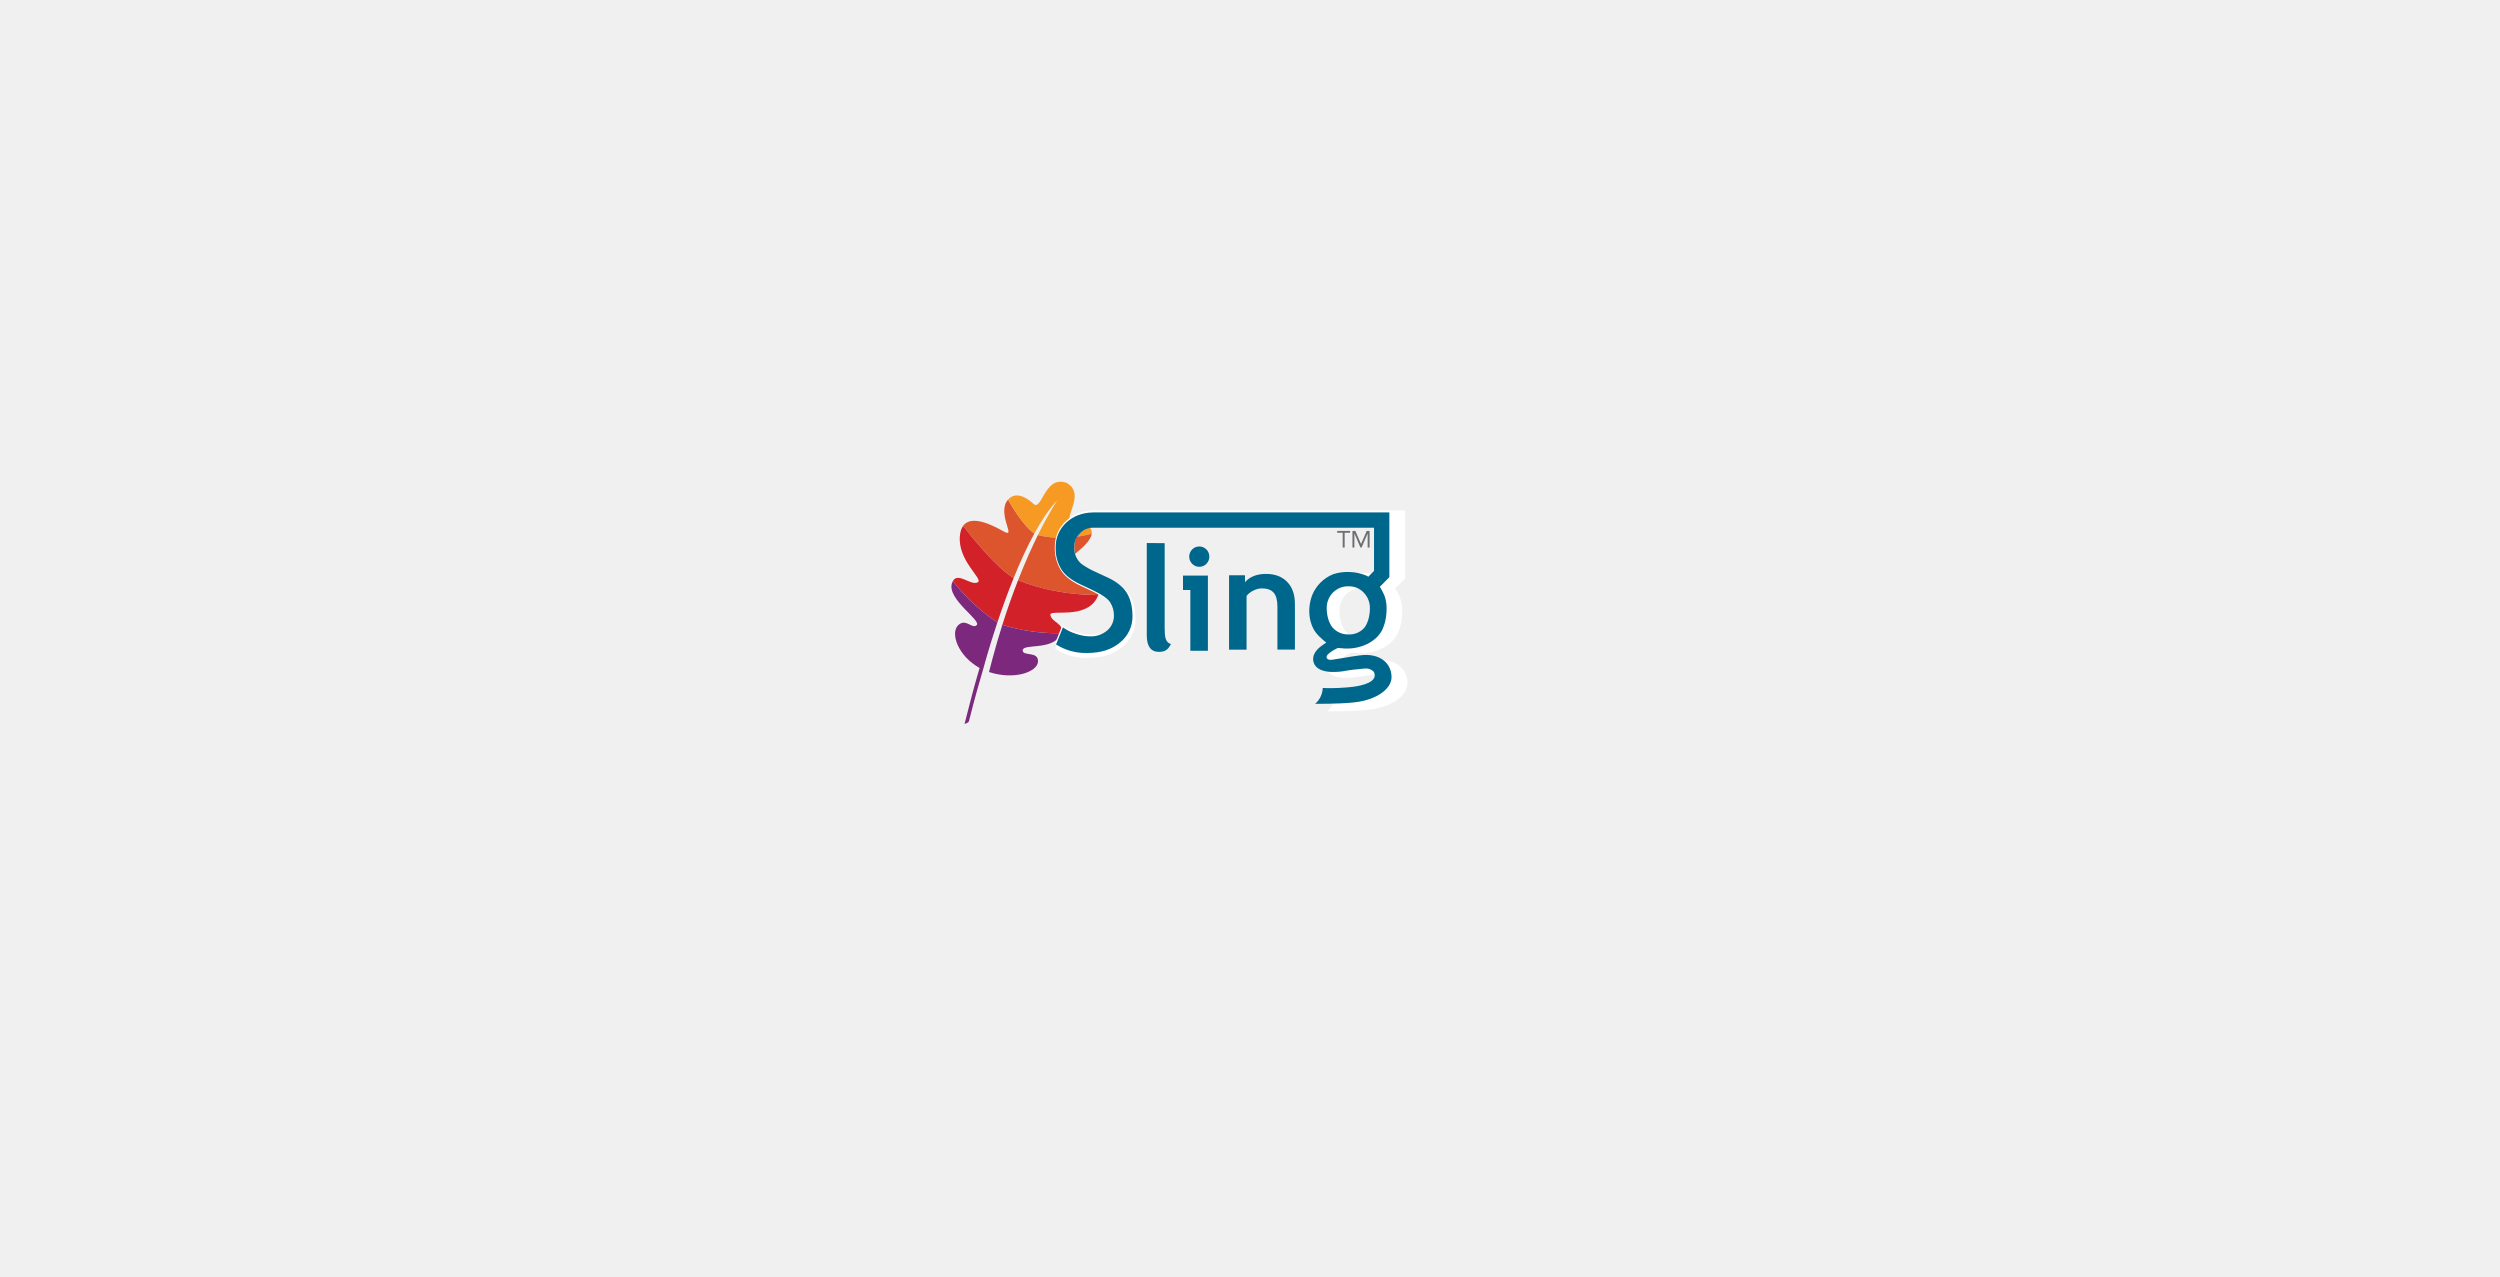
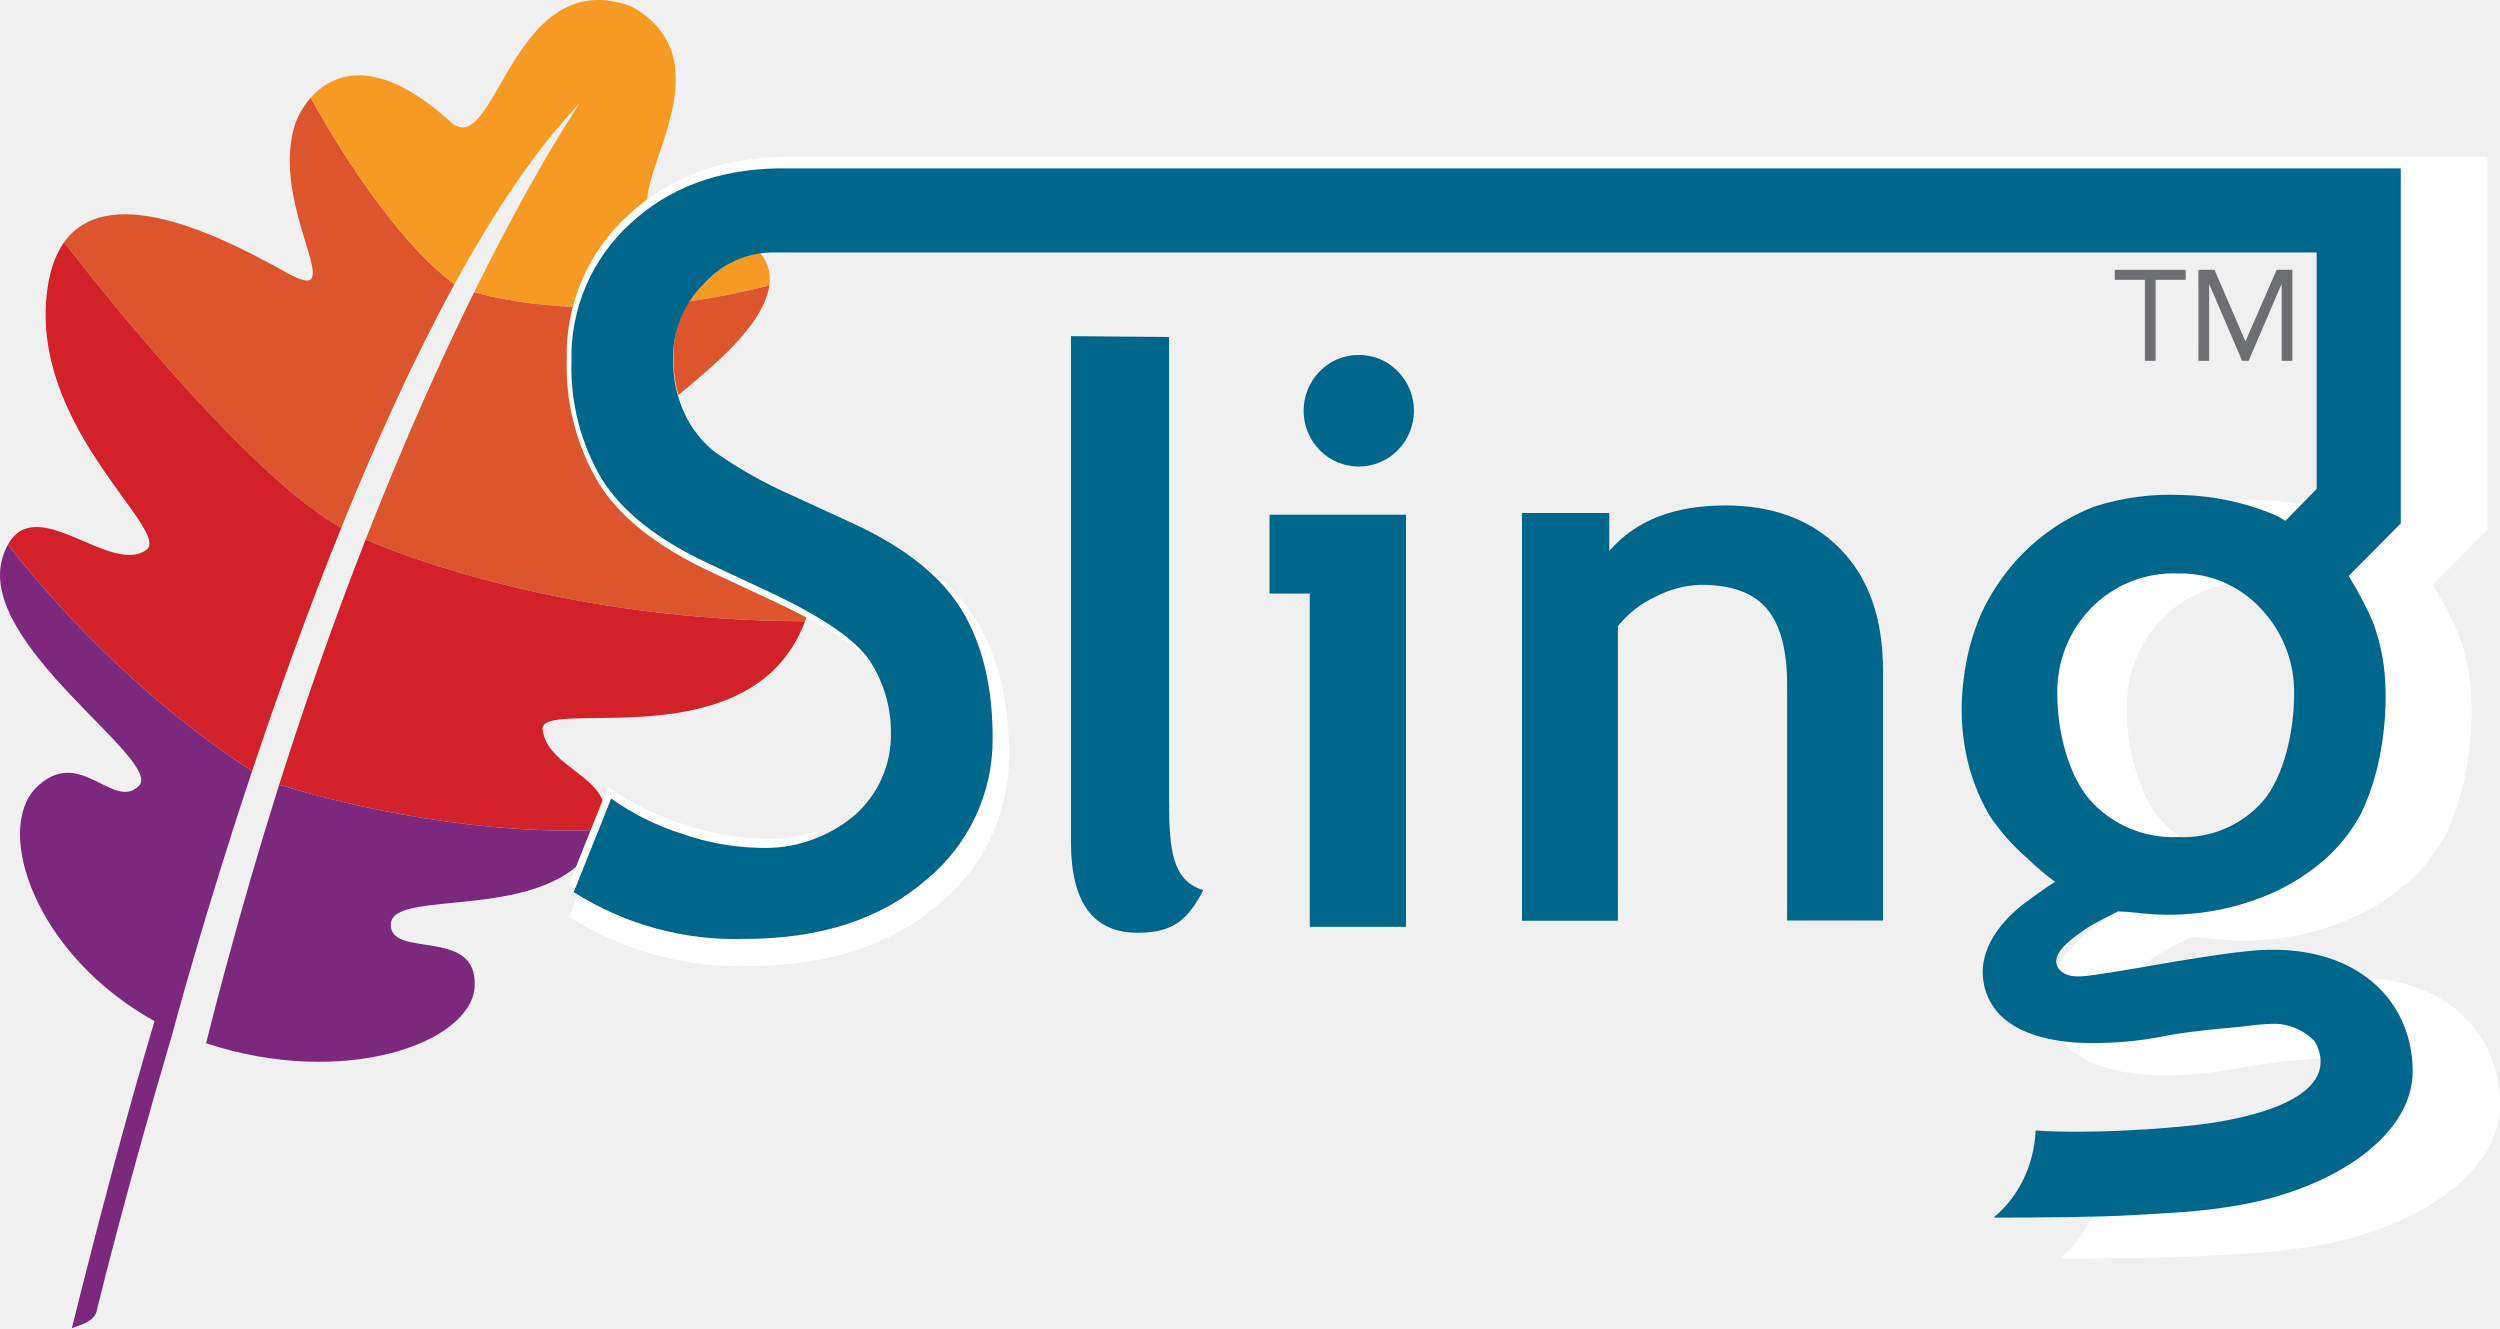
- <svg xmlns="http://www.w3.org/2000/svg" xmlns:xlink="http://www.w3.org/1999/xlink" id="Sling_Logo" data-name="Sling Logo" viewBox="0 0 768 392" version="1.1">
+ <svg xmlns="http://www.w3.org/2000/svg" id="Sling_Logo" data-name="Sling Logo" viewBox="0 0 140.101 74.429" version="1.1" width="140.101" height="74.429">
  <defs id="defs11">
-     <linearGradient id="linear-gradient" x1="-8576.57" y1="2068.26" x2="-8523.42" y2="2006.11" gradientTransform="matrix(-1, -0.01, -0.01, 1, -8384.13, -1821.1)" gradientUnits="userSpaceOnUse">
-       <stop offset="0" stop-color="#f69923" id="stop1" />
-       <stop offset="0.31" stop-color="#f79a23" id="stop2" />
-       <stop offset="0.84" stop-color="#e97826" id="stop3" />
-     </linearGradient>
-     <linearGradient id="linear-gradient-2" x1="-8969.97" y1="2075.12" x2="-8590.74" y2="2075.12" gradientTransform="matrix(-1, -0.01, -0.01, 1, -8384.13, -1821.1)" gradientUnits="userSpaceOnUse">
-       <stop offset="0.32" stop-color="#9e2064" id="stop4" />
-       <stop offset="0.63" stop-color="#c92037" id="stop5" />
-       <stop offset="0.75" stop-color="#cd2335" id="stop6" />
-       <stop offset="1" stop-color="#e97826" id="stop7" />
-     </linearGradient>
-     <linearGradient id="linear-gradient-3" x1="-8924.2" y1="2037.09" x2="-8698.21" y2="2037.09" gradientTransform="matrix(-1, -0.01, -0.01, 1, -8384.13, -1821.1)" gradientUnits="userSpaceOnUse">
-       <stop offset="0" stop-color="#282662" id="stop8" />
-       <stop offset="0.1" stop-color="#662e8d" id="stop9" />
-       <stop offset="0.79" stop-color="#9f2064" id="stop10" />
-       <stop offset="0.95" stop-color="#cd2032" id="stop11" />
-     </linearGradient>
-     <linearGradient id="linear-gradient-4" x1="-8948.67" y1="2078.65" x2="-8569.44" y2="2078.65" xlink:href="#linear-gradient-2" />
-     <linearGradient id="linear-gradient-5" x1="-8921.02" y1="2073.54" x2="-8721.72" y2="2073.54" xlink:href="#linear-gradient-3" />
-     <linearGradient id="linear-gradient-6" x1="-8948.67" y1="2039.41" x2="-8569.45" y2="2039.41" xlink:href="#linear-gradient-2" />
-     <linearGradient id="linear-gradient-7" x1="-8972.2" y1="2041.35" x2="-8592.97" y2="2041.35" xlink:href="#linear-gradient-2" />
-     <linearGradient id="linear-gradient-8" x1="-8948.67" y1="2027.74" x2="-8569.45" y2="2027.74" xlink:href="#linear-gradient-2" gradientTransform="matrix(0.15,0,0,0.15,324.275,157.4141)" />
-     <linearGradient id="linear-gradient-9" x1="-8948.67" y1="2029.08" x2="-8569.45" y2="2029.08" xlink:href="#linear-gradient-2" gradientTransform="matrix(0.15,0,0,0.15,324.275,157.4141)" />
-     <linearGradient id="linear-gradient-10" x1="-8735.63" y1="2029.35" x2="-8692.34" y2="2029.35" xlink:href="#linear-gradient-2" gradientTransform="matrix(0.15,0,0,0.15,324.275,157.4141)" />
    <clipPath clipPathUnits="userSpaceOnUse" id="clipPath43">
      <rect style="fill:#929292;fill-opacity:1" id="rect44" width="17.264" height="14.538" x="316.666" y="209.142" />
    </clipPath>
  </defs>
-   <g id="g7" transform="matrix(0.075,0,0,0.075,290.646,147.693)" style="display:inline">
+   <g id="g7" transform="matrix(0.075,0,0,0.075,-1.626999,-0.2855221)" style="display:inline">
    <path class="cls-3" d="M 276.709,398.152 C 302.237,335.027 330.72,272.027 361.282,216.188 315.661,182.303 271.855,109.235 253.856,76.861 247.392,84.205 243.196,92.663 241.293,99.545 224.337,160.766 284.695,234.695 236.08,207.684 195.574,185.176 104.364,135.887 69.573,184.877 108.538,234.942 210.451,360.904 276.709,398.152 Z" id="path1" style="fill:#dd552c" />
    <path class="cls-2" d="m 361.282,216.188 c 29.614,-54.106 61.173,-101.493 93.891,-135.632 0,0 -32.634,47.237 -79.246,141.666 28.229,7.774 108.625,23.726 220.609,-5.2 2.753,-20.351 -10.928,-42.734 -79.106,-50.228 -44.51,-4.887 53.425,-106.282 -17.523,-154.236 -2.291,-1.551 -4.542,-2.919 -6.748,-4.144 C 490.782,7.559 488.27,6.777 485.589,6.08 402.73,-15.541 391.245,124.959 358.18,94.755 304.749,45.947 271.024,57.351 253.856,76.861 271.855,109.235 315.661,182.303 361.282,216.188 Z" id="path2" style="fill:#f79a23" />
    <path class="cls-4" d="M 210.066,580.024 C 228.771,523.99 251.273,461.035 276.709,398.152 210.451,360.904 108.538,234.942 69.573,184.877 62.617,194.664 57.863,208.316 56.279,226.986 47.782,327.266 151.236,401.508 130.612,415.068 103.331,433.008 49.033,371.975 27.633,410.754 58.651,450.602 121.834,522.602 210.066,580.024 Z" id="path3" style="fill:#d22128" />
    <path class="cls-3" d="m 496.716,363.752 c -52.382,-18.682 54.738,-68.787 89.522,-121.941 4.451,-6.797 9.051,-15.581 10.299,-24.788 -111.984,28.926 -192.38,12.974 -220.609,5.2 -24.13,48.892 -51.994,110.505 -81.054,184.792 30.265,12.942 153.842,60.746 328.39,60.993 29.347,-76.437 -76.835,-86.531 -126.548,-104.256 z" id="path4" style="fill:#dd552c" />
    <path class="cls-4" d="m 230.306,590.111 c 30.78,9.592 132.768,38.245 241.084,33.931 14.551,-39.398 -39.851,-43.243 -44.282,-74.841 -3.431,-24.449 143.168,20.546 190.337,-68.357 2.385,-4.496 4.245,-8.738 5.819,-12.837 -174.548,-0.248 -298.125,-48.052 -328.39,-60.993 -21.237,54.288 -43.083,115.216 -64.568,183.097 z" id="path5" style="fill:#d22128" />
    <path class="cls-1" d="m 230.306,590.111 c -13.831,43.692 -27.476,90.369 -40.721,139.698 -4.698,17.49 -9.341,35.306 -13.919,53.513 102.806,33.937 197.473,0.078 200.682,-41.887 0.026,-0.332 -0.036,-0.58 -0.016,-0.899 2.447,-44.448 -64.173,-19.81 -62.596,-46.534 1.583,-26.919 116.308,-0.156 151.786,-57.872 2.721,-4.425 4.493,-8.354 5.868,-12.088 C 363.074,628.356 261.086,599.703 230.306,590.111 Z" id="path6" style="fill:#7c297d" />
    <path class="cls-1" d="m 27.633,410.754 c -1.499,2.717 -2.851,5.858 -4.004,9.612 -19.924,64.753 120.96,151.741 101.792,170.703 -17.278,17.086 -39.796,-21.96 -67.562,-5.832 -3.043,1.772 -6.132,4.008 -9.302,7.259 -31.402,32.171 -0.492,124.854 88.603,174.326 -20.791,69.81 -41.49,147.805 -61.753,229.37 7.35,-2.574 16.148,-5.154 18.337,-12.088 3.288,-13.515 23.606,-95.752 56.595,-207.319 0,0 6.021,-22.853 17.044,-60.505 10.192,-34.817 24.674,-82.302 42.682,-136.258 C 121.834,522.602 58.651,450.602 27.633,410.754 Z" id="path7" style="fill:#7c297d" />
  </g>
-   <path d="m 422.151,202.887 c -0.909,0.107 -1.813,0.25 -2.715,0.389 -2.007,0.315 -4.008,0.715 -6.021,0.984 -0.63,0.082 -1.455,0.17 -1.882,-0.408 -0.595,-0.873 0.934,-1.844 1.462,-2.233 0.63,-0.465 1.939,-1.041 2.019,-1.123 a 10.62,10.62 0 0 1 1.154,0.082 15.098,15.098 0 0 0 8.255,-1.31 12.546,12.546 0 0 0 2.835,-1.882 9.704,9.704 0 0 0 2.082,-2.655 14.504,14.504 0 0 0 1.161,-3.714 17.747,17.747 0 0 0 0.257,-4.071 11.824,11.824 0 0 0 -0.709,-3.443 20.51,20.51 0 0 0 -1.443,-2.747 l 3.067,-3.092 v -20.891 h -95.547 q -5.231,0.107 -8.606,3.224 a 10.619,10.619 0 0 0 -3.487,8.154 12.814,12.814 0 0 0 1.788,6.9 q 1.788,2.873 6.273,4.968 l 3.582,1.674 q 4.786,2.246 5.971,4.145 a 7.621,7.621 0 0 1 1.186,4.115 6.273,6.273 0 0 1 -2.139,4.883 8.154,8.154 0 0 1 -5.645,1.914 14.608,14.608 0 0 1 -4.497,-0.822 15.01,15.01 0 0 1 -4.18,-2.077 l -2.205,5.506 a 17.727,17.727 0 0 0 10.036,2.753 q 6.68,0 10.663,-3.443 a 10.663,10.663 0 0 0 3.952,-8.381 q 0,-4.547 -1.819,-7.527 -1.819,-2.98 -6.335,-5.068 l -3.638,-1.674 a 26.268,26.268 0 0 1 -4.616,-2.603 6.372,6.372 0 0 1 -1.759,-2.307 7.213,7.213 0 0 1 -0.63,-3.054 5.985,5.985 0 0 1 1.766,-4.454 5.476,5.476 0 0 1 4.316,-1.882 h 90.626 v 13.912 l -1.844,1.882 a 4.46,4.46 0 0 0 -0.866,-0.452 15.142,15.142 0 0 0 -5.168,-1.069 14.709,14.709 0 0 0 -5.243,0.69 12.127,12.127 0 0 0 -4.23,2.808 12.746,12.746 0 0 0 -2.362,3.418 13.725,13.725 0 0 0 -1.079,4.095 13.405,13.405 0 0 0 0.158,4.202 11.874,11.874 0 0 0 1.361,3.607 12.42,12.42 0 0 0 2.259,2.566 15.682,15.682 0 0 0 1.624,1.373 c -0.63,0.395 -1.217,0.835 -1.8,1.26 -1.544,1.167 -3.005,3.079 -2.259,5.243 0.747,2.164 3.174,2.785 5.205,2.955 a 21.226,21.226 0 0 0 5.533,-0.427 c 1.373,-0.25 2.772,-0.364 4.164,-0.496 0.576,-0.057 1.142,-0.158 1.732,-0.17 a 3.325,3.325 0 0 1 2.684,1.006 2.098,2.098 0 0 1 0.178,0.315 v 0.016 c 1.181,2.898 -3.481,4.169 -7.029,4.593 -1.991,0.238 -6.457,0.559 -9.549,0.335 -0.107,2.084 -1.016,3.92 -2.479,5.127 2.479,0 6.065,-0.019 8.114,-0.143 1.748,-0.106 3.446,-0.158 5.264,-0.424 6.3,-0.808 11.283,-4.138 11.283,-8.033 -0.006,-4.505 -3.799,-7.919 -10.223,-7.017 z m -8.737,-20.203 a 6.772,6.772 0 0 1 5.157,-2.076 6.41,6.41 0 0 1 4.873,2.076 7.088,7.088 0 0 1 1.951,5.018 c 0,2.296 -0.63,4.854 -1.807,6.273 a 6.235,6.235 0 0 1 -5.018,2.145 6.555,6.555 0 0 1 -5.188,-2.178 c -1.26,-1.455 -1.92,-3.996 -1.92,-6.21 a 7.031,7.031 0 0 1 1.951,-5.048 z" style="fill:#ffffff;fill-opacity:1;stroke-width:0.158" id="path40-0" />
-   <path d="m 418.125,221.114 c -0.909,0.107 -1.813,0.25 -2.715,0.389 -2.007,0.315 -4.008,0.715 -6.021,0.984 -0.63,0.082 -1.455,0.17 -1.882,-0.408 -0.595,-0.873 0.934,-1.844 1.462,-2.233 0.63,-0.465 1.939,-1.041 2.019,-1.123 a 10.62,10.62 0 0 1 1.154,0.082 15.098,15.098 0 0 0 8.255,-1.31 12.546,12.546 0 0 0 2.835,-1.882 9.704,9.704 0 0 0 2.082,-2.655 14.504,14.504 0 0 0 1.161,-3.714 17.747,17.747 0 0 0 0.257,-4.071 11.824,11.824 0 0 0 -0.709,-3.443 20.51,20.51 0 0 0 -1.443,-2.747 l 3.067,-3.092 V 175 H 332.098 q -5.231,0.107 -8.606,3.224 a 10.619,10.619 0 0 0 -3.487,8.154 12.814,12.814 0 0 0 1.788,6.9 q 1.788,2.873 6.273,4.968 l 3.582,1.674 q 4.786,2.246 5.971,4.145 a 7.621,7.621 0 0 1 1.186,4.115 6.273,6.273 0 0 1 -2.139,4.883 8.154,8.154 0 0 1 -5.645,1.914 14.608,14.608 0 0 1 -4.497,-0.822 15.01,15.01 0 0 1 -4.18,-2.077 l -2.205,5.506 a 17.727,17.727 0 0 0 10.036,2.753 q 6.68,0 10.663,-3.443 a 10.663,10.663 0 0 0 3.952,-8.381 q 0,-4.547 -1.819,-7.527 -1.819,-2.98 -6.335,-5.068 l -3.638,-1.674 a 26.268,26.268 0 0 1 -4.616,-2.603 6.372,6.372 0 0 1 -1.759,-2.307 7.213,7.213 0 0 1 -0.63,-3.054 5.985,5.985 0 0 1 1.766,-4.454 5.476,5.476 0 0 1 4.316,-1.882 h 90.626 v 13.912 l -1.844,1.882 a 4.46,4.46 0 0 0 -0.866,-0.452 15.142,15.142 0 0 0 -5.168,-1.069 14.709,14.709 0 0 0 -5.243,0.69 12.127,12.127 0 0 0 -4.23,2.808 12.746,12.746 0 0 0 -2.362,3.418 13.725,13.725 0 0 0 -1.079,4.095 13.405,13.405 0 0 0 0.158,4.202 11.874,11.874 0 0 0 1.361,3.607 12.42,12.42 0 0 0 2.259,2.566 15.682,15.682 0 0 0 1.624,1.373 c -0.63,0.395 -1.217,0.835 -1.8,1.26 -1.544,1.167 -3.005,3.079 -2.259,5.243 0.747,2.164 3.174,2.785 5.205,2.955 a 21.226,21.226 0 0 0 5.533,-0.427 c 1.373,-0.25 2.772,-0.364 4.164,-0.496 0.576,-0.057 1.142,-0.158 1.732,-0.17 a 3.325,3.325 0 0 1 2.684,1.006 2.098,2.098 0 0 1 0.178,0.315 v 0.016 c 1.181,2.898 -3.481,4.169 -7.029,4.593 -1.991,0.238 -6.457,0.559 -9.549,0.335 -0.107,2.084 -1.016,3.92 -2.479,5.127 2.479,0 6.065,-0.019 8.114,-0.143 1.748,-0.106 3.446,-0.158 5.264,-0.424 6.3,-0.808 11.283,-4.138 11.283,-8.033 -0.006,-4.505 -3.799,-7.919 -10.223,-7.017 z m -8.737,-20.203 a 6.772,6.772 0 0 1 5.157,-2.076 6.41,6.41 0 0 1 4.873,2.076 7.088,7.088 0 0 1 1.951,5.018 c 0,2.296 -0.63,4.854 -1.807,6.273 a 6.235,6.235 0 0 1 -5.018,2.145 6.555,6.555 0 0 1 -5.188,-2.178 c -1.26,-1.455 -1.92,-3.996 -1.92,-6.21 a 7.031,7.031 0 0 1 1.951,-5.048 z" style="fill:#ffffff;fill-opacity:1;stroke-width:0.158" id="path40-0-0" clip-path="url(#clipPath43)" transform="translate(4,-20)" />
-   <g id="g43" style="display:inline">
+   <path d="m 129.878,54.909 c -0.909,0.107 -1.813,0.25 -2.715,0.389 -2.007,0.315 -4.008,0.715 -6.021,0.984 -0.63,0.082 -1.455,0.17 -1.882,-0.408 -0.595,-0.873 0.934,-1.844 1.462,-2.233 0.63,-0.465 1.939,-1.041 2.019,-1.123 a 10.62,10.62 0 0 1 1.154,0.082 15.098,15.098 0 0 0 8.255,-1.31 12.546,12.546 0 0 0 2.835,-1.882 9.704,9.704 0 0 0 2.082,-2.655 14.504,14.504 0 0 0 1.161,-3.714 17.747,17.747 0 0 0 0.257,-4.071 11.824,11.824 0 0 0 -0.709,-3.443 20.51,20.51 0 0 0 -1.443,-2.747 l 3.067,-3.092 V 8.794 H 43.851 q -5.231,0.107 -8.606,3.224 a 10.619,10.619 0 0 0 -3.487,8.154 12.814,12.814 0 0 0 1.788,6.9 q 1.788,2.873 6.273,4.968 l 3.582,1.674 q 4.786,2.246 5.971,4.145 a 7.621,7.621 0 0 1 1.186,4.115 6.273,6.273 0 0 1 -2.139,4.883 8.154,8.154 0 0 1 -5.645,1.914 14.608,14.608 0 0 1 -4.497,-0.822 15.01,15.01 0 0 1 -4.18,-2.077 l -2.205,5.506 a 17.727,17.727 0 0 0 10.036,2.753 q 6.68,0 10.663,-3.443 a 10.663,10.663 0 0 0 3.952,-8.381 q 0,-4.547 -1.819,-7.527 -1.819,-2.98 -6.335,-5.068 l -3.638,-1.674 a 26.268,26.268 0 0 1 -4.616,-2.603 6.372,6.372 0 0 1 -1.759,-2.307 7.213,7.213 0 0 1 -0.63,-3.054 5.985,5.985 0 0 1 1.766,-4.454 5.476,5.476 0 0 1 4.316,-1.882 h 90.625 v 13.912 l -1.844,1.882 a 4.46,4.46 0 0 0 -0.866,-0.452 15.142,15.142 0 0 0 -5.168,-1.069 14.709,14.709 0 0 0 -5.243,0.69 12.127,12.127 0 0 0 -4.23,2.808 12.746,12.746 0 0 0 -2.362,3.418 13.725,13.725 0 0 0 -1.079,4.095 13.405,13.405 0 0 0 0.158,4.202 11.874,11.874 0 0 0 1.361,3.607 12.42,12.42 0 0 0 2.259,2.566 15.682,15.682 0 0 0 1.624,1.373 c -0.63,0.395 -1.217,0.835 -1.8,1.26 -1.544,1.167 -3.005,3.079 -2.259,5.243 0.747,2.164 3.174,2.785 5.205,2.955 a 21.226,21.226 0 0 0 5.533,-0.427 c 1.373,-0.25 2.772,-0.364 4.164,-0.496 0.576,-0.057 1.142,-0.158 1.732,-0.17 a 3.325,3.325 0 0 1 2.684,1.006 2.098,2.098 0 0 1 0.178,0.315 v 0.016 c 1.181,2.898 -3.481,4.169 -7.029,4.593 -1.991,0.238 -6.457,0.559 -9.549,0.335 -0.107,2.084 -1.016,3.92 -2.479,5.127 2.479,0 6.065,-0.019 8.114,-0.143 1.748,-0.106 3.446,-0.158 5.264,-0.424 6.3,-0.808 11.283,-4.138 11.283,-8.033 -0.006,-4.505 -3.799,-7.919 -10.223,-7.017 z m -8.737,-20.203 a 6.772,6.772 0 0 1 5.157,-2.076 6.41,6.41 0 0 1 4.873,2.076 7.088,7.088 0 0 1 1.951,5.018 c 0,2.296 -0.63,4.854 -1.807,6.273 a 6.235,6.235 0 0 1 -5.018,2.145 6.555,6.555 0 0 1 -5.188,-2.178 c -1.26,-1.455 -1.92,-3.996 -1.92,-6.21 a 7.031,7.031 0 0 1 1.951,-5.048 z" style="fill:#ffffff;fill-opacity:1;stroke-width:0.158" id="path40-0" />
+   <path d="m 418.125,221.114 c -0.909,0.107 -1.813,0.25 -2.715,0.389 -2.007,0.315 -4.008,0.715 -6.021,0.984 -0.63,0.082 -1.455,0.17 -1.882,-0.408 -0.595,-0.873 0.934,-1.844 1.462,-2.233 0.63,-0.465 1.939,-1.041 2.019,-1.123 a 10.62,10.62 0 0 1 1.154,0.082 15.098,15.098 0 0 0 8.255,-1.31 12.546,12.546 0 0 0 2.835,-1.882 9.704,9.704 0 0 0 2.082,-2.655 14.504,14.504 0 0 0 1.161,-3.714 17.747,17.747 0 0 0 0.257,-4.071 11.824,11.824 0 0 0 -0.709,-3.443 20.51,20.51 0 0 0 -1.443,-2.747 l 3.067,-3.092 V 175 H 332.098 q -5.231,0.107 -8.606,3.224 a 10.619,10.619 0 0 0 -3.487,8.154 12.814,12.814 0 0 0 1.788,6.9 q 1.788,2.873 6.273,4.968 l 3.582,1.674 q 4.786,2.246 5.971,4.145 a 7.621,7.621 0 0 1 1.186,4.115 6.273,6.273 0 0 1 -2.139,4.883 8.154,8.154 0 0 1 -5.645,1.914 14.608,14.608 0 0 1 -4.497,-0.822 15.01,15.01 0 0 1 -4.18,-2.077 l -2.205,5.506 a 17.727,17.727 0 0 0 10.036,2.753 q 6.68,0 10.663,-3.443 a 10.663,10.663 0 0 0 3.952,-8.381 q 0,-4.547 -1.819,-7.527 -1.819,-2.98 -6.335,-5.068 l -3.638,-1.674 a 26.268,26.268 0 0 1 -4.616,-2.603 6.372,6.372 0 0 1 -1.759,-2.307 7.213,7.213 0 0 1 -0.63,-3.054 5.985,5.985 0 0 1 1.766,-4.454 5.476,5.476 0 0 1 4.316,-1.882 h 90.626 v 13.912 l -1.844,1.882 a 4.46,4.46 0 0 0 -0.866,-0.452 15.142,15.142 0 0 0 -5.168,-1.069 14.709,14.709 0 0 0 -5.243,0.69 12.127,12.127 0 0 0 -4.23,2.808 12.746,12.746 0 0 0 -2.362,3.418 13.725,13.725 0 0 0 -1.079,4.095 13.405,13.405 0 0 0 0.158,4.202 11.874,11.874 0 0 0 1.361,3.607 12.42,12.42 0 0 0 2.259,2.566 15.682,15.682 0 0 0 1.624,1.373 c -0.63,0.395 -1.217,0.835 -1.8,1.26 -1.544,1.167 -3.005,3.079 -2.259,5.243 0.747,2.164 3.174,2.785 5.205,2.955 a 21.226,21.226 0 0 0 5.533,-0.427 c 1.373,-0.25 2.772,-0.364 4.164,-0.496 0.576,-0.057 1.142,-0.158 1.732,-0.17 a 3.325,3.325 0 0 1 2.684,1.006 2.098,2.098 0 0 1 0.178,0.315 v 0.016 c 1.181,2.898 -3.481,4.169 -7.029,4.593 -1.991,0.238 -6.457,0.559 -9.549,0.335 -0.107,2.084 -1.016,3.92 -2.479,5.127 2.479,0 6.065,-0.019 8.114,-0.143 1.748,-0.106 3.446,-0.158 5.264,-0.424 6.3,-0.808 11.283,-4.138 11.283,-8.033 -0.006,-4.505 -3.799,-7.919 -10.223,-7.017 z m -8.737,-20.203 a 6.772,6.772 0 0 1 5.157,-2.076 6.41,6.41 0 0 1 4.873,2.076 7.088,7.088 0 0 1 1.951,5.018 c 0,2.296 -0.63,4.854 -1.807,6.273 a 6.235,6.235 0 0 1 -5.018,2.145 6.555,6.555 0 0 1 -5.188,-2.178 c -1.26,-1.455 -1.92,-3.996 -1.92,-6.21 a 7.031,7.031 0 0 1 1.951,-5.048 z" style="fill:#ffffff;fill-opacity:1;stroke-width:0.158" id="path40-0-0" clip-path="url(#clipPath43)" transform="translate(-288.273,-167.9786)" />
+   <g id="g43" style="display:inline" transform="translate(-292.273,-147.9786)">
    <path d="m 357.786,192.796 v -25.932 l -5.496,-0.048 v 28.353 q 0,5.083 3.74,5.083 c 2.055,0 2.832,-0.789 3.679,-2.389 -1.732,-0.526 -1.923,-2.223 -1.923,-5.067 z" style="fill:#00678c;stroke-width:0.15" id="path11" />
-     <polygon points="275.98,158.86 275.98,283.36 311.94,283.36 311.94,129.39 260.96,129.39 260.96,158.86 " style="fill:#00678c" id="polygon11" transform="matrix(0.15,0,0,0.15,324.275,157.4141)" />
+     <polygon points="311.94,283.36 311.94,129.39 260.96,129.39 260.96,158.86 275.98,158.86 275.98,283.36 " style="fill:#00678c" id="polygon11" transform="matrix(0.15,0,0,0.15,324.275,157.4141)" />
    <path d="m 368.42,167.874 a 2.986,2.986 0 0 0 -2.187,0.913 3.15,3.15 0 0 0 0,4.42 3.064,3.064 0 0 0 4.333,0.039 l 0.039,-0.039 a 3.15,3.15 0 0 0 0,-4.42 2.986,2.986 0 0 0 -2.186,-0.913 z" style="fill:#00678c;stroke-width:0.15" id="path12" />
    <path d="m 388.946,176.304 q -4.288,0 -6.487,2.55 v -2.127 h -4.893 v 22.851 h 5.376 v -16.514 a 5.85,5.85 0 0 1 2.121,-1.65 5.771,5.771 0 0 1 2.534,-0.663 q 2.562,0 3.697,1.35 1.135,1.35 1.128,4.263 v 13.2 h 5.376 v -14.001 q 0,-4.372 -2.389,-6.816 -2.389,-2.443 -6.462,-2.443 z" style="fill:#00678c;stroke-width:0.15" id="path13" />
    <path d="m 417.745,201.333 c -0.866,0.102 -1.726,0.238 -2.586,0.37 -1.911,0.3 -3.817,0.681 -5.734,0.938 -0.6,0.078 -1.386,0.162 -1.792,-0.389 -0.567,-0.831 0.889,-1.756 1.392,-2.127 0.6,-0.443 1.847,-0.992 1.923,-1.069 a 10.114,10.114 0 0 1 1.099,0.078 14.379,14.379 0 0 0 7.862,-1.248 11.949,11.949 0 0 0 2.7,-1.792 9.242,9.242 0 0 0 1.983,-2.529 13.813,13.813 0 0 0 1.105,-3.537 16.902,16.902 0 0 0 0.244,-3.877 11.261,11.261 0 0 0 -0.675,-3.279 19.533,19.533 0 0 0 -1.374,-2.616 l 2.921,-2.945 v -19.896 h -90.998 q -4.981,0.102 -8.196,3.071 a 10.113,10.113 0 0 0 -3.321,7.766 12.204,12.204 0 0 0 1.702,6.572 q 1.702,2.736 5.974,4.731 l 3.411,1.595 q 4.559,2.139 5.686,3.948 a 7.258,7.258 0 0 1 1.129,3.92 5.974,5.974 0 0 1 -2.037,4.65 7.766,7.766 0 0 1 -5.376,1.823 13.912,13.912 0 0 1 -4.282,-0.783 14.295,14.295 0 0 1 -3.981,-1.978 l -2.1,5.244 a 16.883,16.883 0 0 0 9.558,2.622 q 6.362,0 10.155,-3.279 a 10.155,10.155 0 0 0 3.764,-7.981 q 0,-4.33 -1.732,-7.168 -1.732,-2.838 -6.033,-4.827 l -3.465,-1.595 a 25.017,25.017 0 0 1 -4.396,-2.479 6.069,6.069 0 0 1 -1.675,-2.197 6.87,6.87 0 0 1 -0.6,-2.909 5.7,5.7 0 0 1 1.681,-4.242 5.215,5.215 0 0 1 4.11,-1.792 h 86.31 v 13.249 l -1.756,1.792 a 4.248,4.248 0 0 0 -0.825,-0.43 14.421,14.421 0 0 0 -4.921,-1.018 14.008,14.008 0 0 0 -4.994,0.657 11.55,11.55 0 0 0 -4.029,2.675 12.139,12.139 0 0 0 -2.25,3.255 13.071,13.071 0 0 0 -1.028,3.9 12.767,12.767 0 0 0 0.15,4.002 11.309,11.309 0 0 0 1.296,3.435 11.829,11.829 0 0 0 2.151,2.443 14.935,14.935 0 0 0 1.546,1.308 c -0.6,0.377 -1.159,0.795 -1.714,1.2 -1.47,1.111 -2.862,2.933 -2.151,4.994 0.711,2.061 3.022,2.652 4.957,2.814 a 20.215,20.215 0 0 0 5.269,-0.406 c 1.308,-0.238 2.64,-0.346 3.966,-0.472 0.549,-0.054 1.087,-0.15 1.65,-0.162 a 3.167,3.167 0 0 1 2.556,0.959 1.998,1.998 0 0 1 0.17,0.3 v 0.015 c 1.125,2.76 -3.315,3.97 -6.694,4.374 -1.896,0.227 -6.15,0.532 -9.095,0.32 -0.102,1.984 -0.968,3.733 -2.361,4.883 2.361,0 5.777,-0.018 7.728,-0.137 1.665,-0.101 3.282,-0.15 5.013,-0.404 6,-0.769 10.746,-3.941 10.746,-7.65 -0.006,-4.29 -3.618,-7.542 -9.736,-6.683 z m -8.32,-19.241 a 6.45,6.45 0 0 1 4.911,-1.977 6.105,6.105 0 0 1 4.641,1.977 6.75,6.75 0 0 1 1.859,4.779 c 0,2.187 -0.6,4.623 -1.72,5.974 a 5.939,5.939 0 0 1 -4.779,2.043 6.243,6.243 0 0 1 -4.941,-2.075 c -1.2,-1.386 -1.829,-3.805 -1.829,-5.915 a 6.696,6.696 0 0 1 1.859,-4.808 z" style="display:inline;fill:#00678c;stroke-width:0.15" id="path40" />
  </g>
-   <g id="g42" transform="translate(-18.73908,5.684769)">
+   <g id="g42" transform="translate(-311.0121,-142.2938)">
    <path d="m 433.499,157.975 h -1.685 v 4.539 h -0.6 v -4.539 h -1.69 v -0.561 h 3.975 z" style="fill:#6d6e71;stroke-width:0.15" id="path41" />
    <path d="m 434.212,157.414 h 0.9 l 1.728,3.996 h 0.015 l 1.742,-3.996 h 0.879 v 5.1 h -0.6 v -4.279 h -0.015 l -1.833,4.279 h -0.367 l -1.835,-4.279 h -0.013 v 4.279 h -0.6 z" style="fill:#6d6e71;stroke-width:0.15" id="path42" />
  </g>
</svg>
